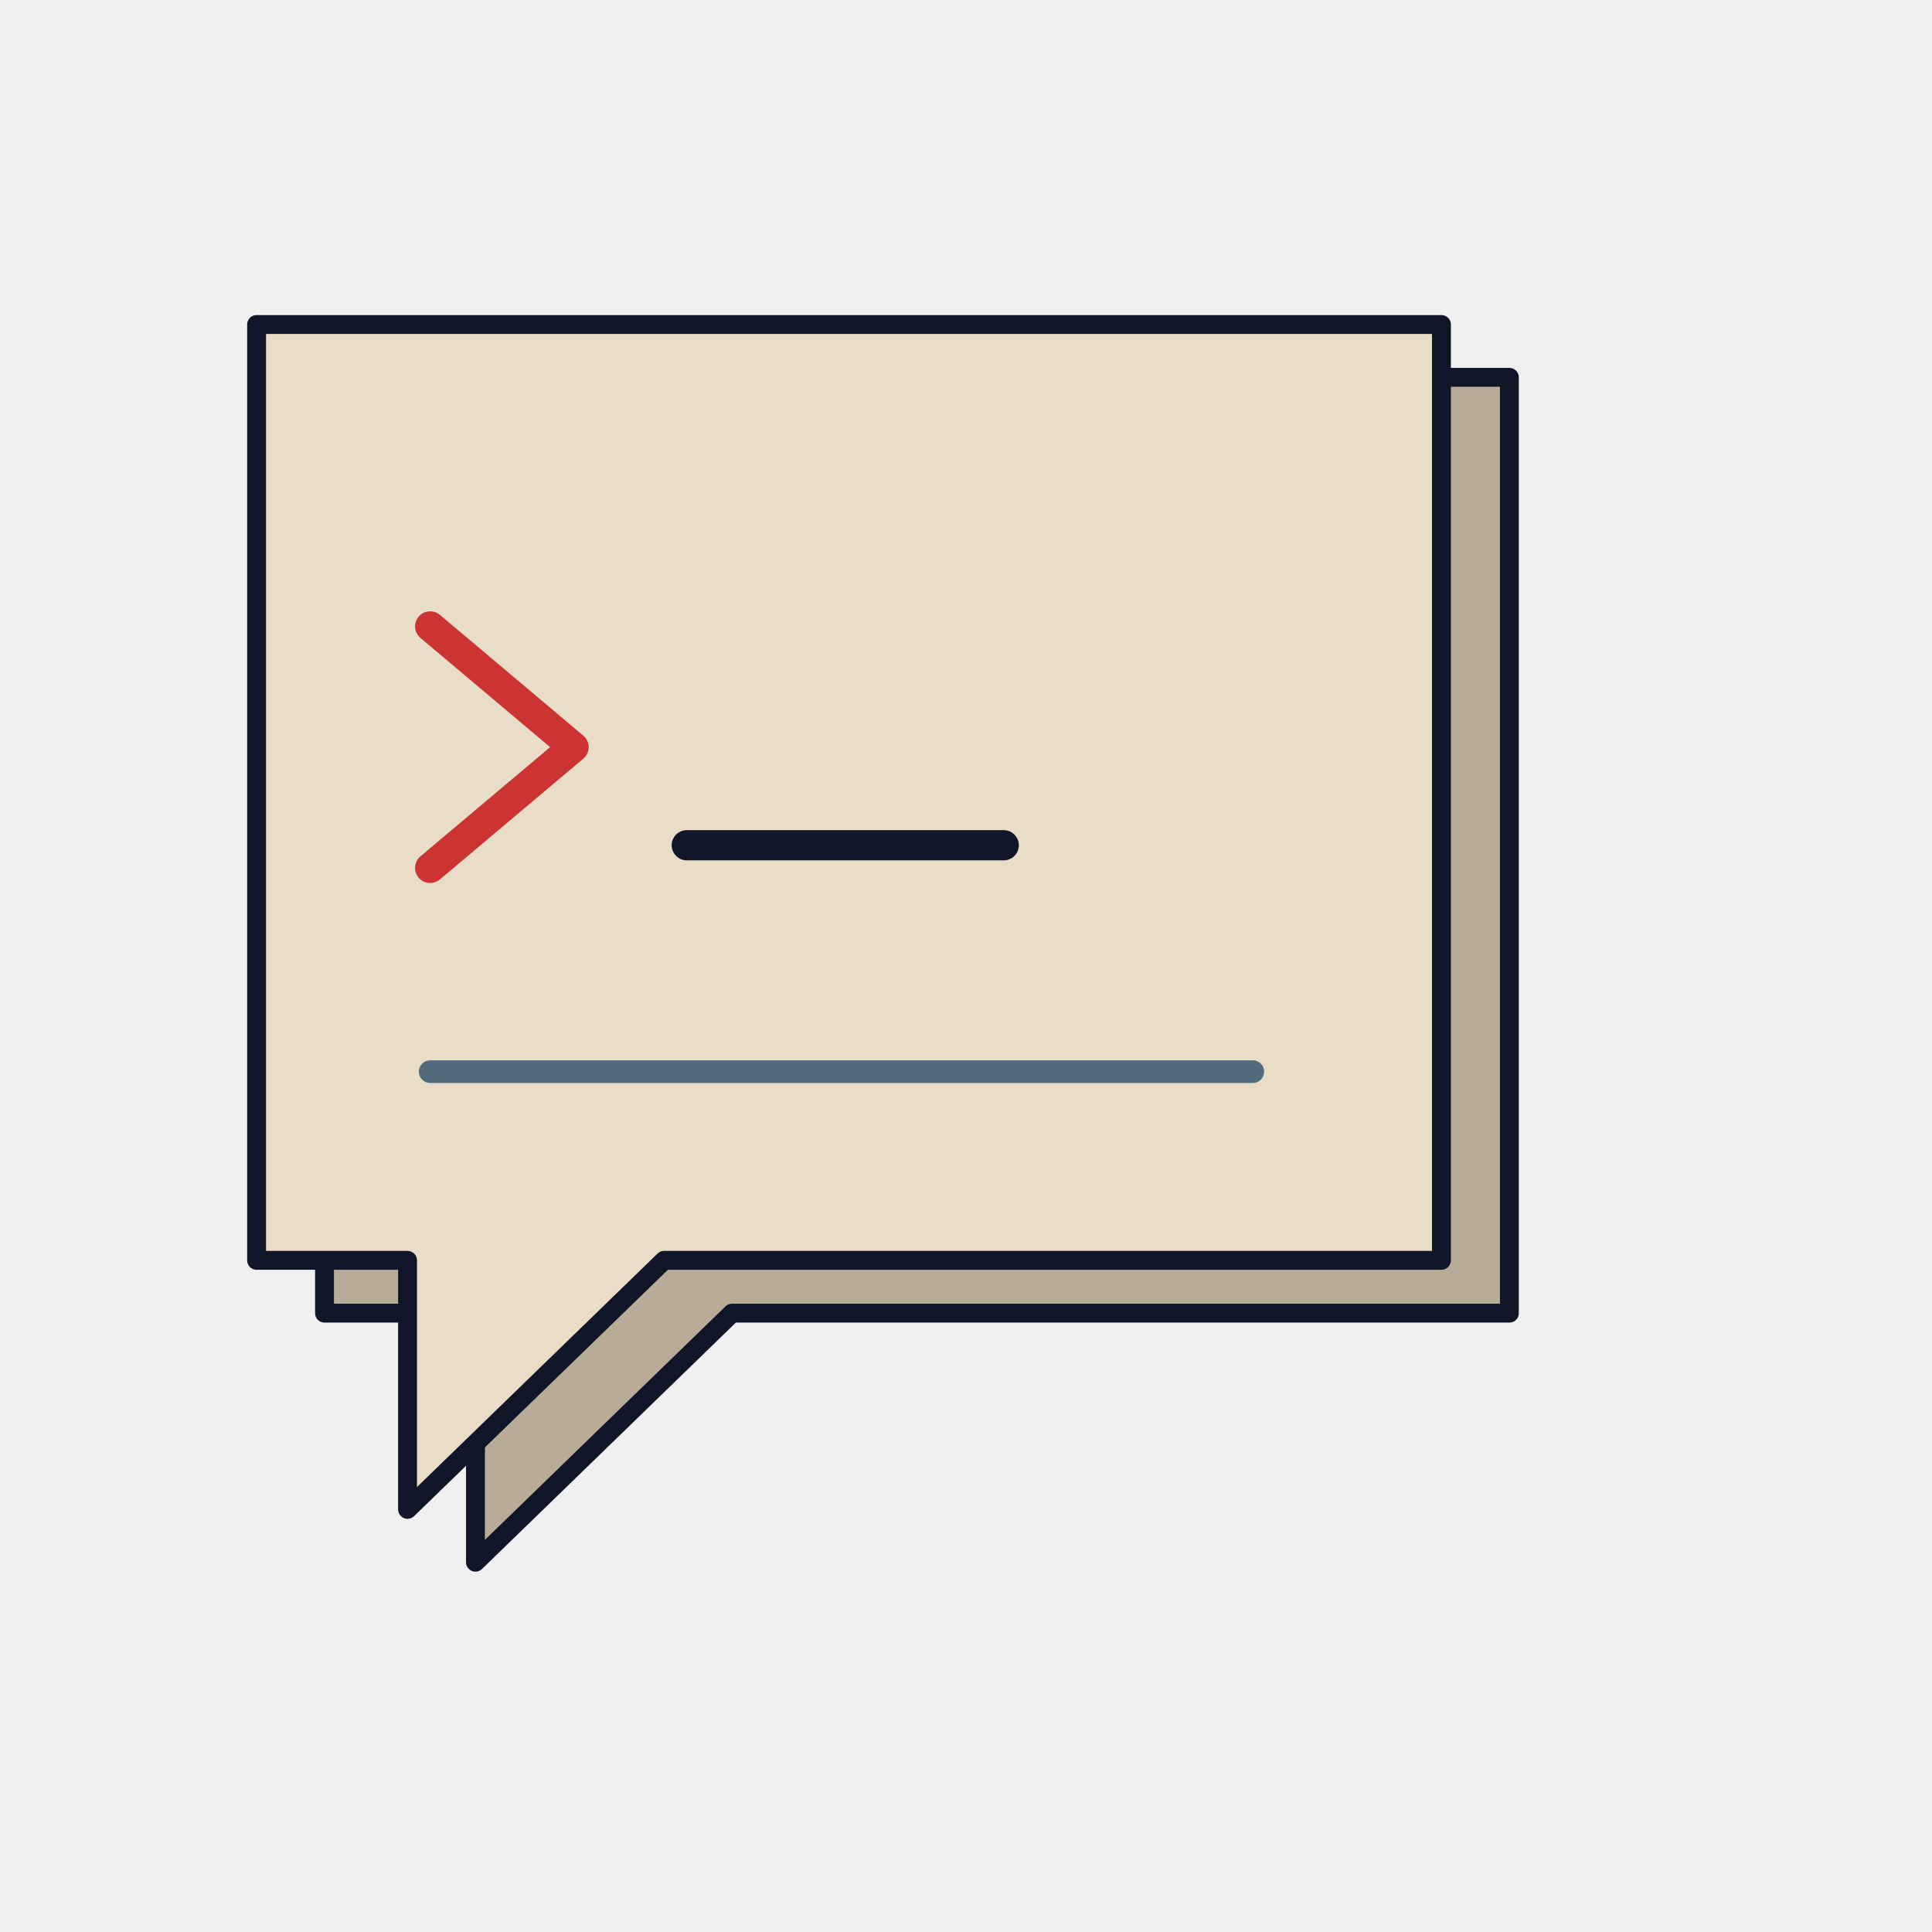
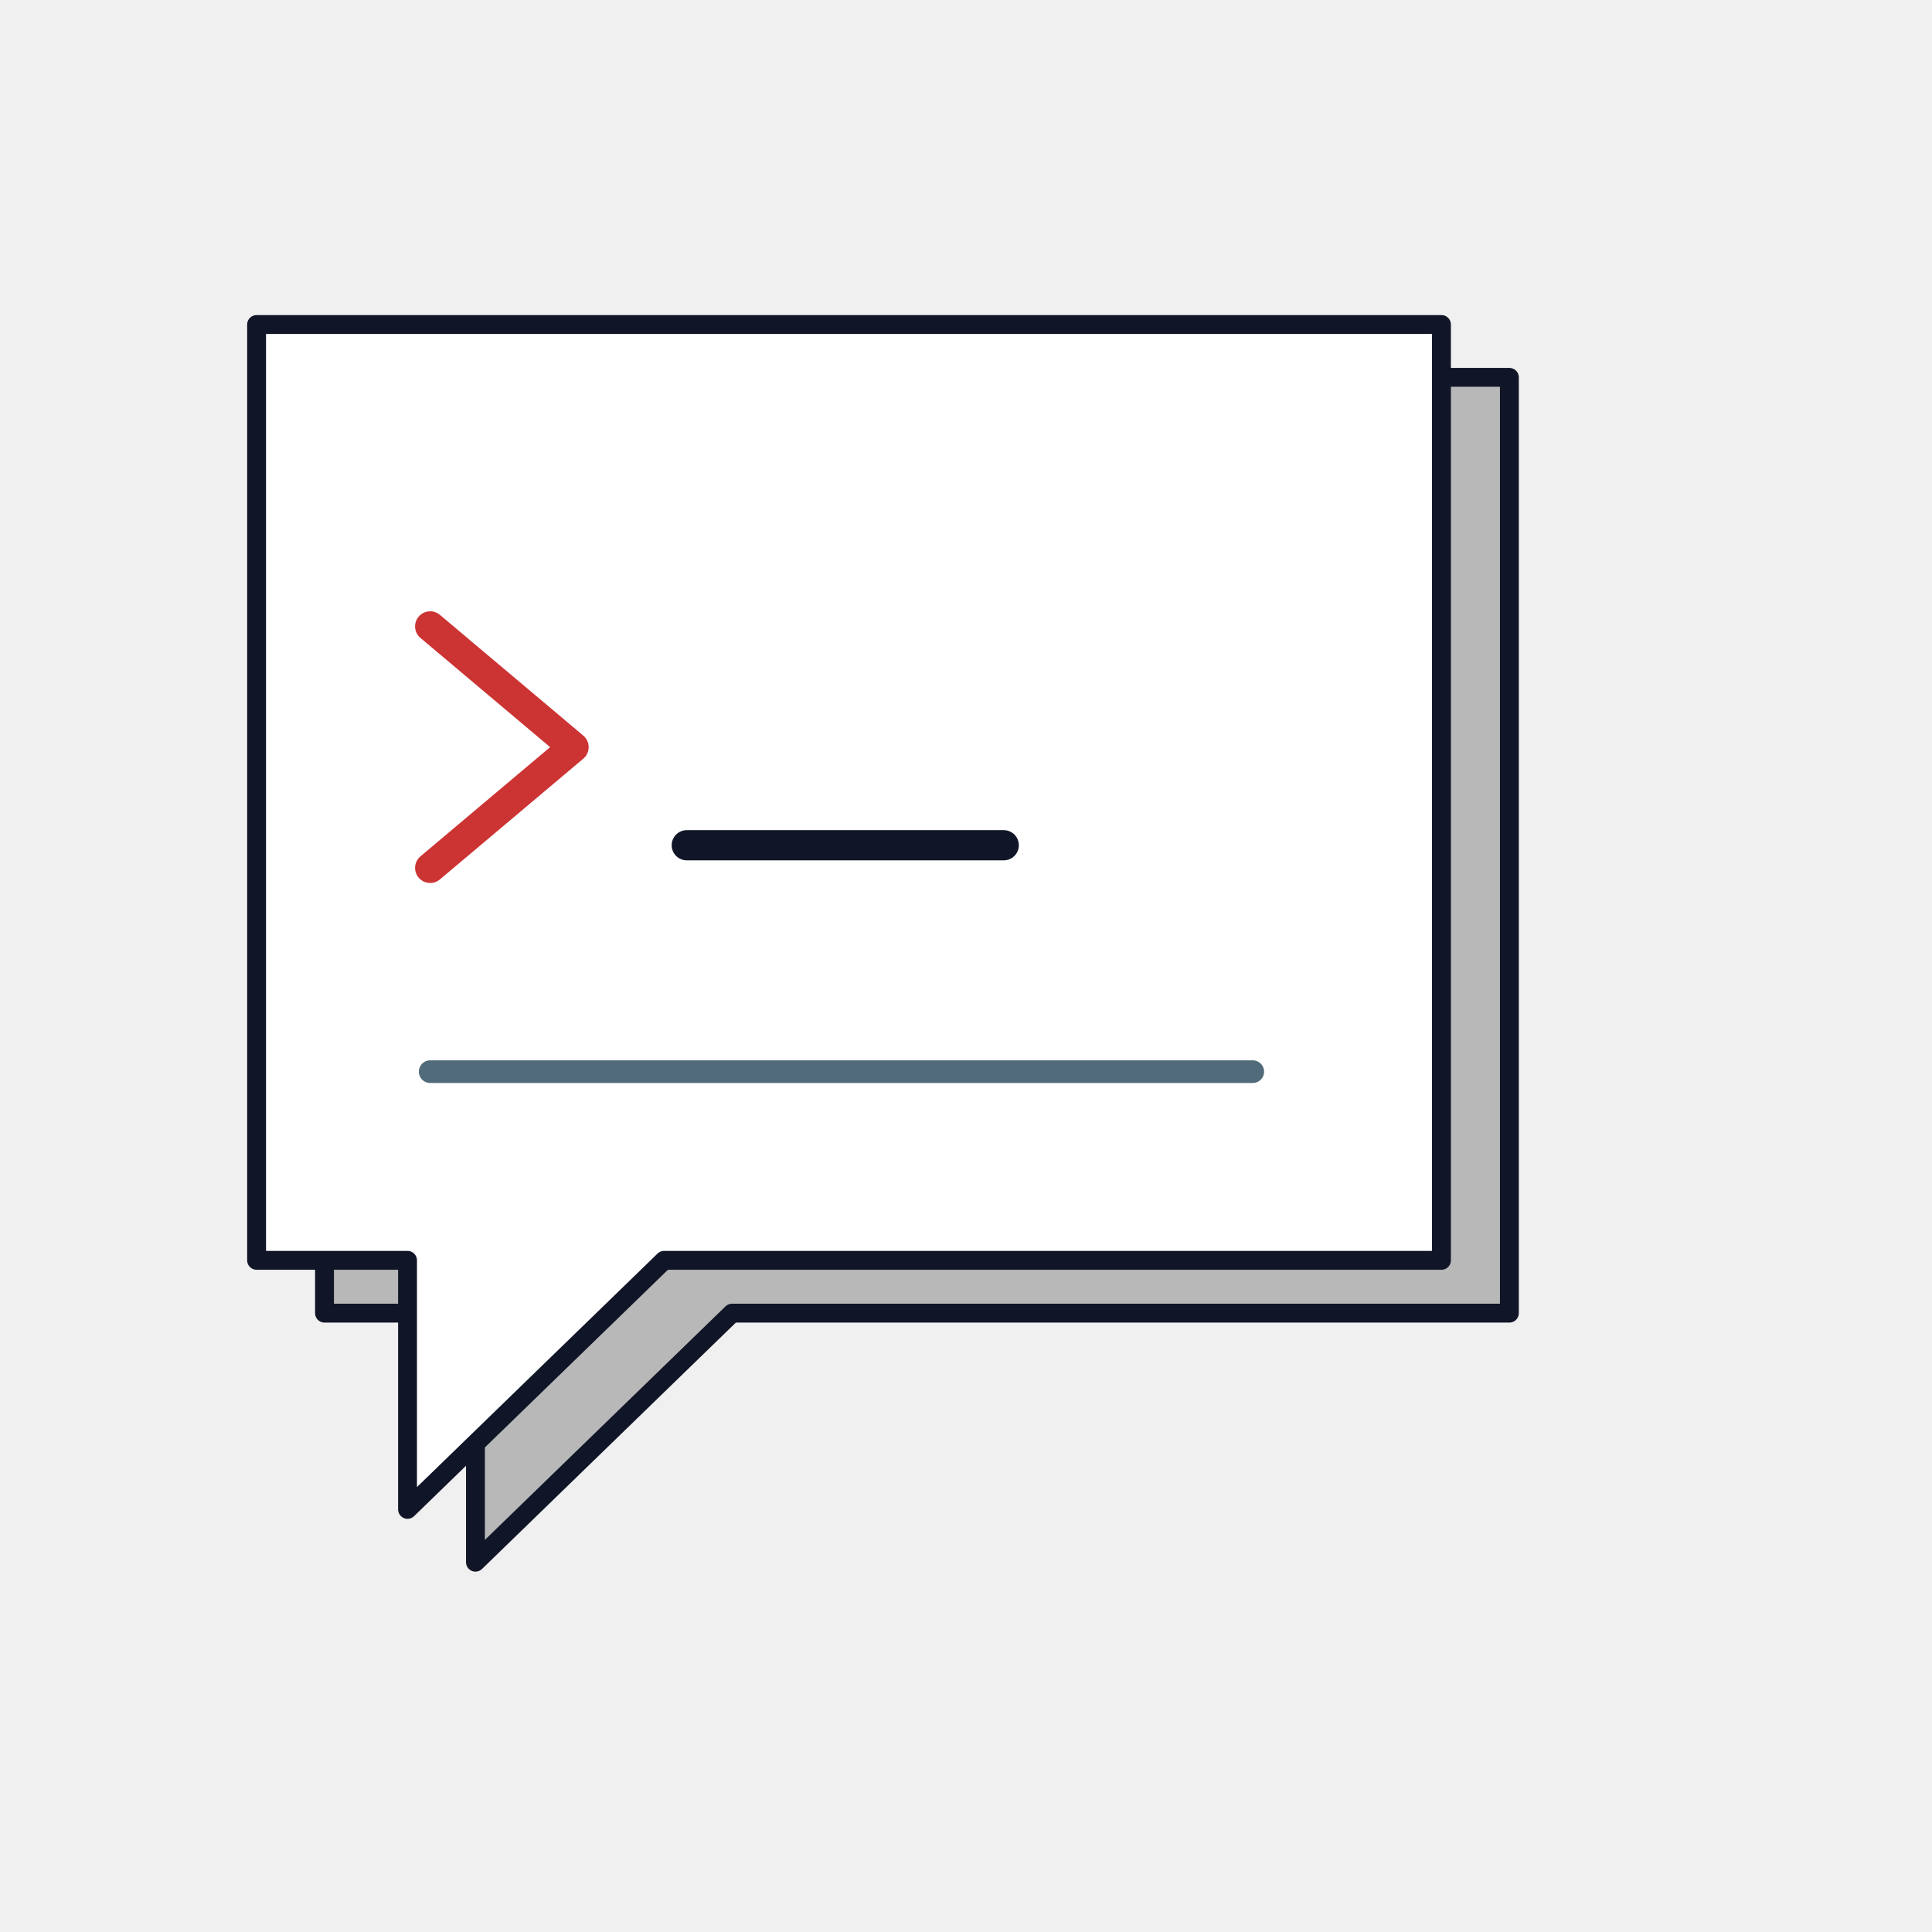
<svg xmlns="http://www.w3.org/2000/svg" width="256" height="256" viewBox="0 0 256 256" role="img" aria-labelledby="title desc">
  <g stroke-linecap="round" stroke-linejoin="round">
-     <path d="M43 50 H200 V174 H97 L63 207 V174 H43 Z" fill="#B8AC99" stroke="#101527" stroke-width="2.5" />
-     <path d="M34 43 H191 V167 H88 L54 200 V167 H34 Z" fill="#E9DDC7" stroke="#101527" stroke-width="2.5" />
+     <path d="M43 50 H200 V174 H97 L63 207 V174 H43 Z" fill="#B8B8B8" stroke="#101527" stroke-width="2.5" />
+     <path d="M34 43 H191 V167 H88 L54 200 V167 H34 Z" fill="#FFFFFF" stroke="#101527" stroke-width="2.5" />
    <path d="M57 83 L76 99 L57 115" fill="none" stroke="#CC3333" stroke-width="4" />
    <line x1="91" y1="112" x2="133" y2="112" stroke="#101527" stroke-width="4" />
    <line x1="57" y1="142" x2="166" y2="142" stroke="#526B7A" stroke-width="3" />
  </g>
</svg>
